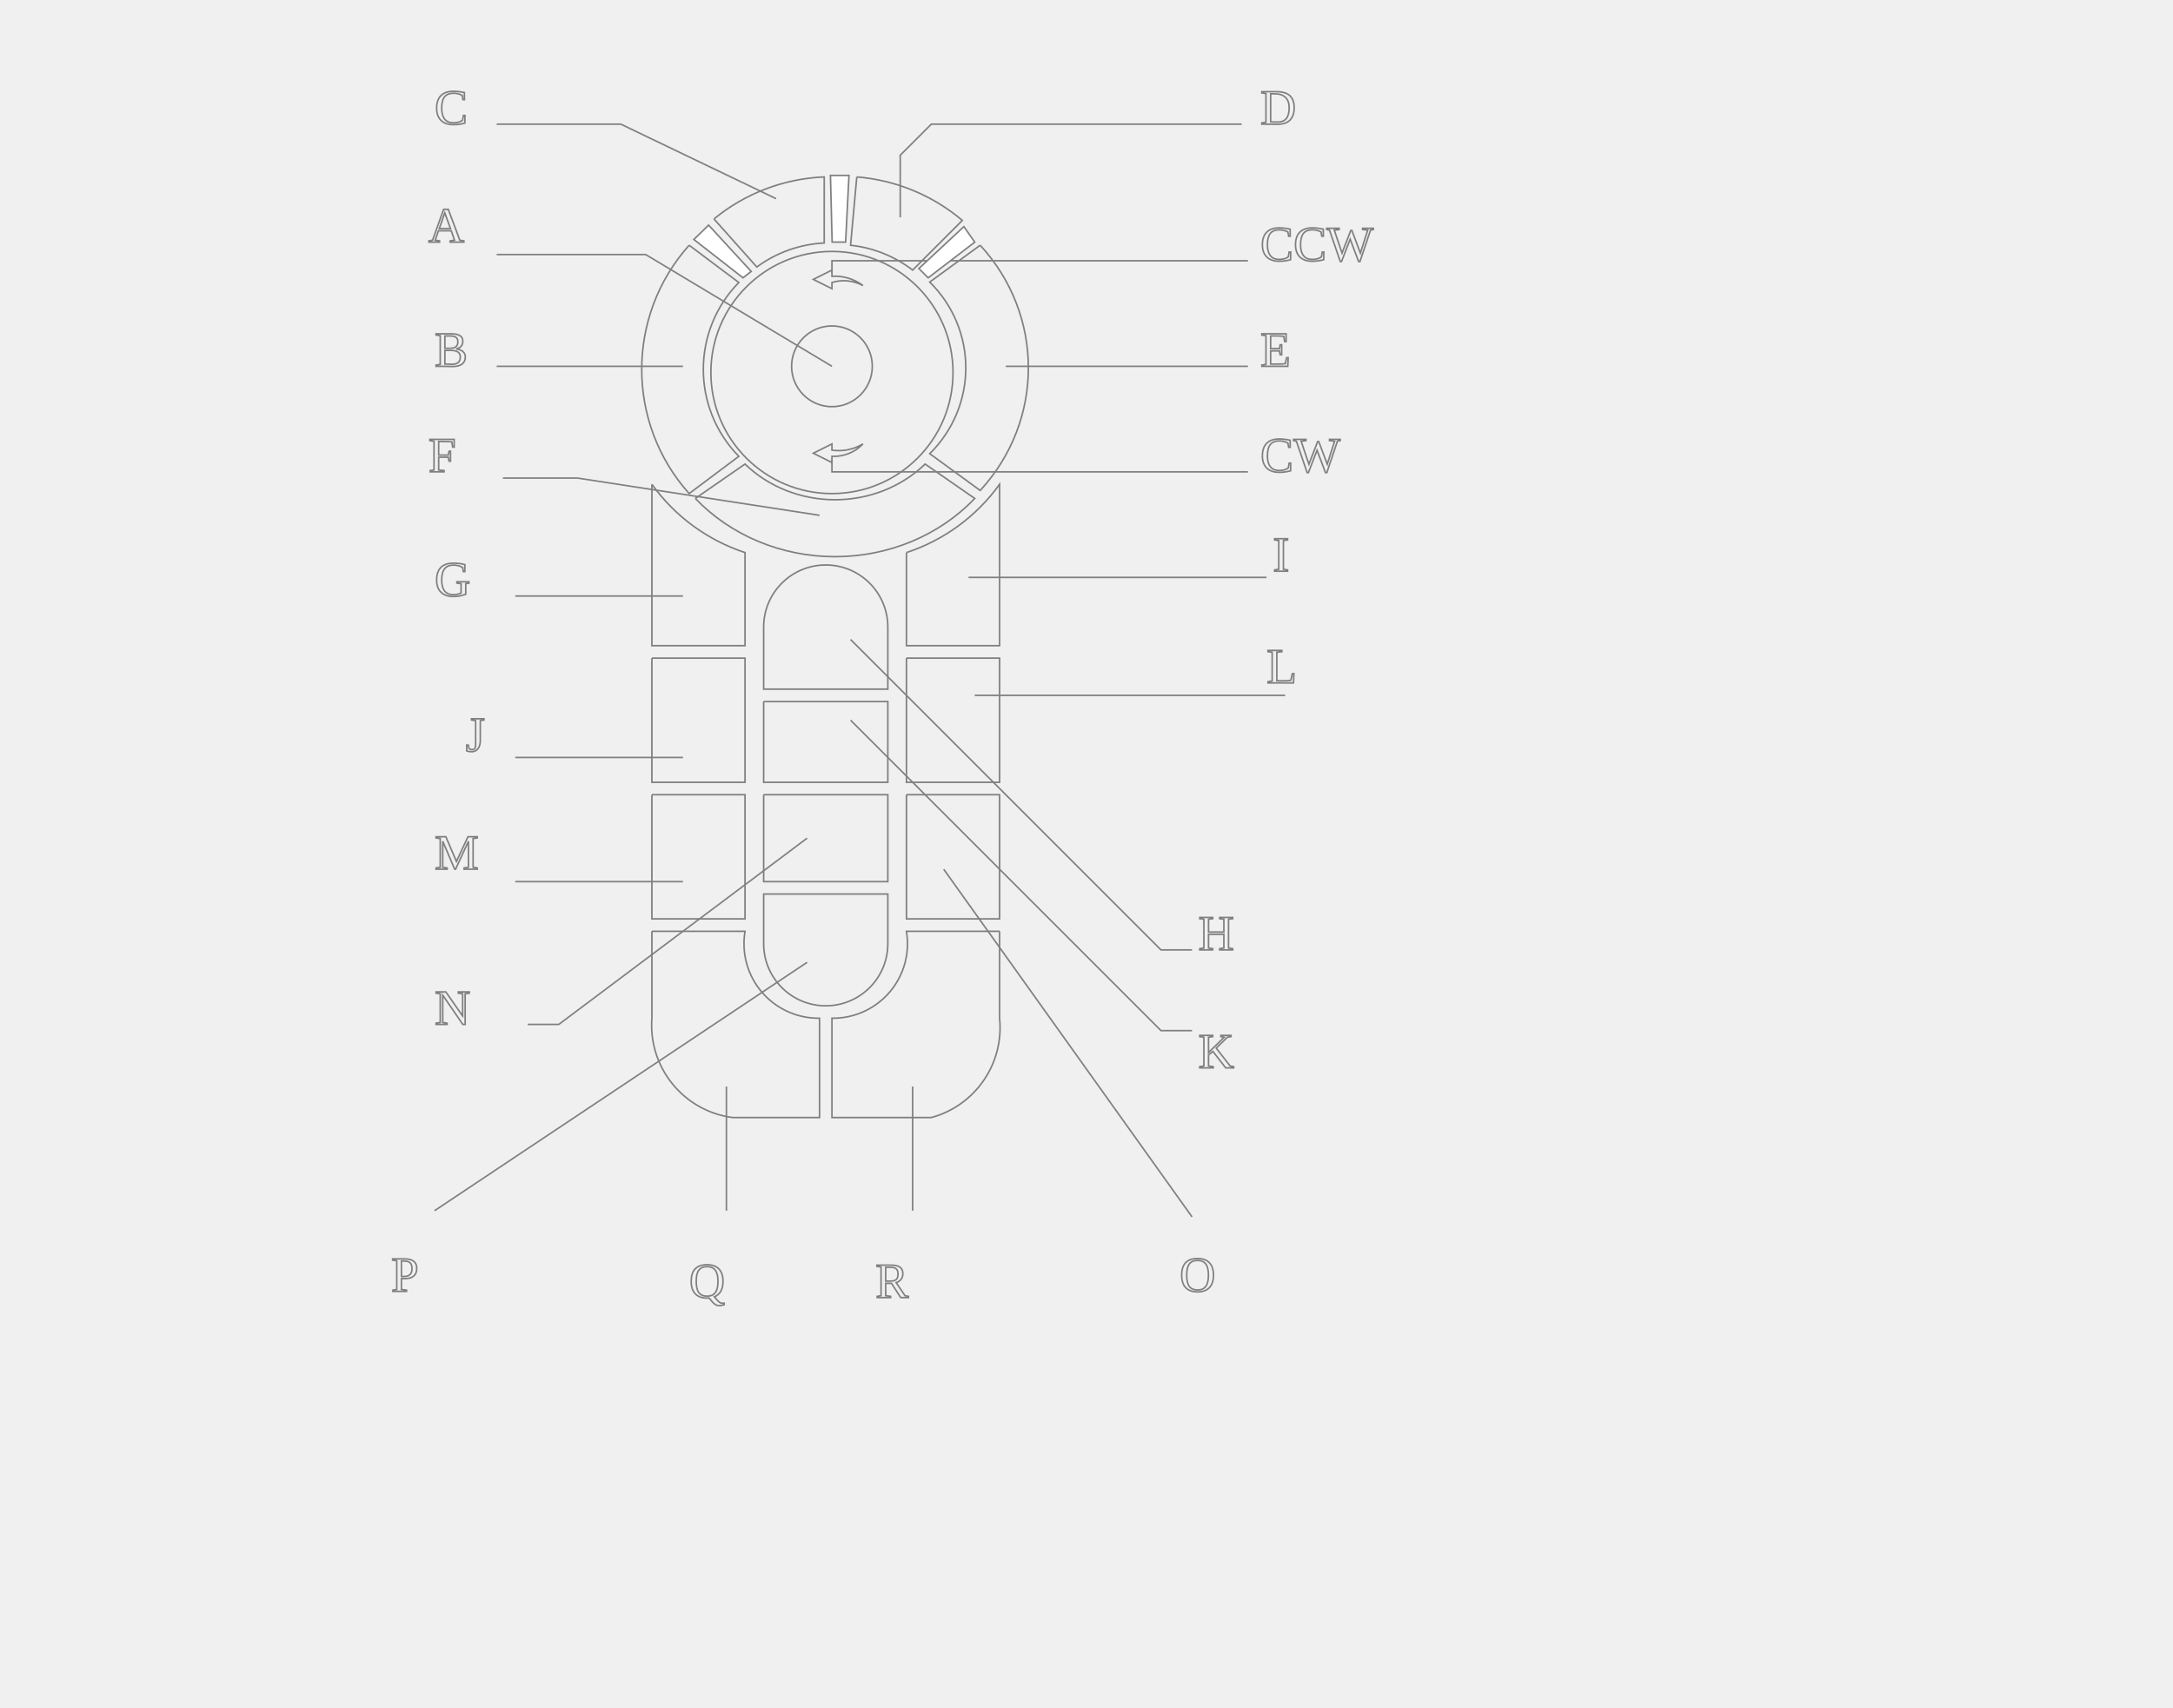
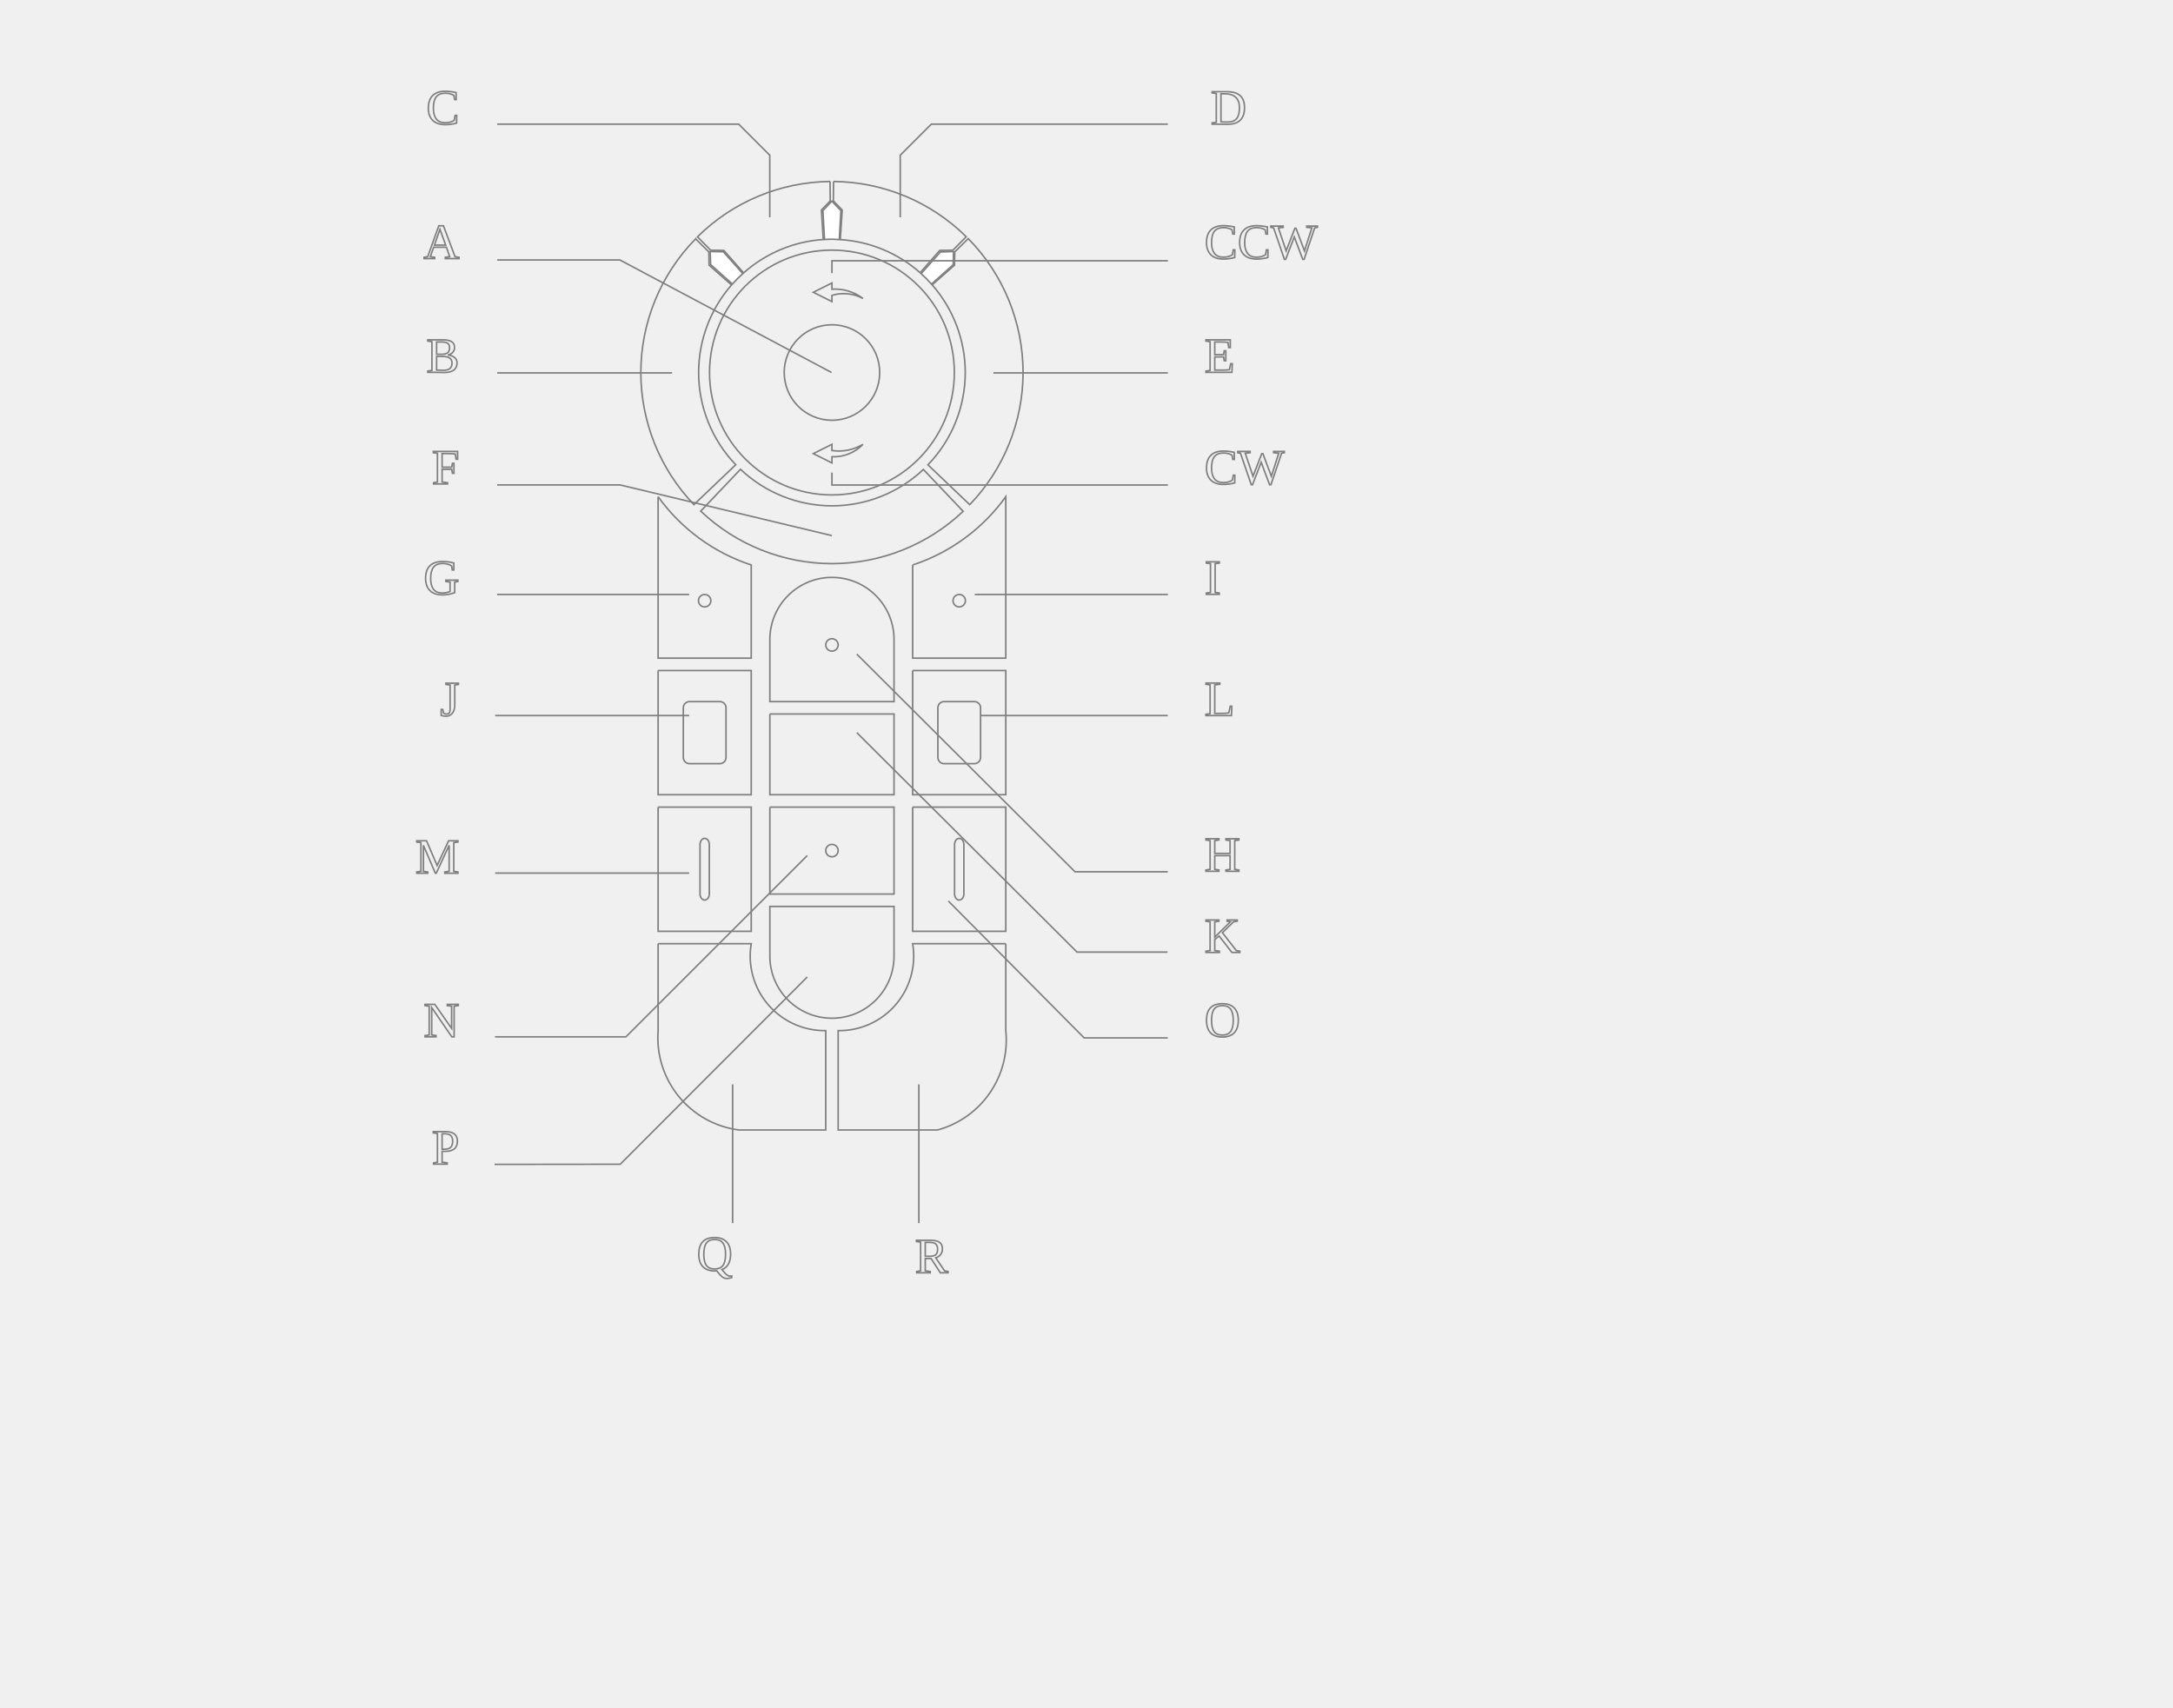
<svg xmlns="http://www.w3.org/2000/svg" version="1.1" style="color:#000000;stroke:#7f7f7f;fill:none;stroke-width:.25;font-size:8" id="ek-remote" width="350" height="275">
  <defs id="defs3446" />
-   <path id="ButtonB" class="B Button" d="m 111,39.5 a 30,30 0 0 0 0,40 l 8,-6 a 20,20 0 0 1 0,-28 l -8,-6" />
-   <path id="ButtonE" class="E Button" d="m 157.878,39.501 a 30.478,29.625 0 0 1 0,39.499 l -8.127,-5.925 a 20.319,19.75 0 0 0 0,-27.65 l 8.127,-5.925" />
-   <path id="ButtonF" class="F Button" d="m 111.994,80.283 a 30.007,27.701 0 0 0 45.011,0 l -8.002,-5.54 a 20.005,18.467 0 0 1 -29.007,0 l -8.002,5.54" />
-   <path d="m 114.997,35.267 a 29.593,29.015 0 0 1 17.756,-6.77 l 0,10.639 a 19.728,19.343 0 0 0 -10.851,3.869 l -6.905,-7.737" id="ButtonC" class="C Button" />
-   <path d="m 138,28.5 a 30,30 0 0 1 17,7 l -8,8 a 20,20 0 0 0 -10,-4 l 1,-11" id="ButtonD" class="D Button" />
-   <g id="right side labels">
-     <path id="LeaderF" class="F Leader" d="m 132,83 -39,-6 -12,0" stroke="grey" />
-     <text id="LabelF" class="F Label" x="69" y="76" style="text-anchor:start">F</text>
+   <path id="LED0" d="m 114.393,40.51 0.06,2.094 3.51,3.146 a 21.474,21.474 0 0 1 1.68,-1.684 l -3.139,-3.512 -2.111,-0.045 z" style="fill:#ffffff" />
+   <path id="LED1" d="m 133.98,32.4 -1.438,1.523 0.256,4.645 A 21.474,21.474 0 0 1 134,38.525 a 21.474,21.474 0 0 1 1.182,0.059 l 0.26,-4.66 -1.461,-1.523 z" style="fill:#ffffff" />
+   <path id="LED2" d="m 153.578,40.521 -2.094,0.061 -3.123,3.484 a 21.474,21.474 0 0 1 1.674,1.691 l 3.498,-3.127 0.045,-2.109 z" style="fill:#ffffff" />
+   <circle r="19.716" cy="60" cx="134" class="Ring TouchRing" id="Ring" />
+   <circle r="0" cy="59" cx="134" class="Ring TouchRing" id="Ring Buttons" />
+   <g id="GroupA">
+     <circle id="ButtonA" class="A ModeSwitch Button" cx="134" cy="60" r="7.69" />
+     <path id="LeaderA" class="A ModeSwitch Leader" d="m 133.938,60 -34.092,-18.125 -19.757,0" style="stroke:#808080" />
+     <text id="LabelA" class="A ModeSwitch Label" x="74" y="41.65" style="text-anchor:end">A</text>
  </g>
-   <g id="g3675">
-     <circle id="Ring" class="Ring TouchRing" cx="134" cy="60" r="19.5" />
-     <path id="LeaderRingCCW" class="RingCCW Ring Leader" stroke="grey" d="m 134,44 0,-2 67,0" />
-     <text id="LabelRingCCW" class="RingCCW Ring Label" x="203" y="42" style="text-anchor:start">CCW</text>
-     <path id="RingCCW" class="RingCCW Button" d="m 131,45 3,-1.5 0,1 a 7.5,7.5 0 0 1 5,1.5 6.5,6.5 0 0 0 -5,-0.5 l 0,1 z" />
-     <path id="LeaderRingCW" class="RingCW Ring Leader" stroke="grey" d="m 134,74 0,2 67,0" />
-     <text id="LabelRingCW" class="RingCW Ring Label" x="203" y="76" style="text-anchor:start">CW</text>
-     <path id="RingCW" class="RingCW Button" d="m 131,73 3,-1.5 0,1 a 7.5,7.5 0 0 0 5,-1 6.5,6.5 0 0 1 -5,2 l 0,1 z" />
+   <g id="GroupB">
+     <path d="M 112.039,38.471 A 30.783,30.783 0 0 0 103.217,60 a 30.783,30.783 0 0 0 8.551,21.275 l 6.736,-6.42 A 21.474,21.474 0 0 1 112.525,60 21.474,21.474 0 0 1 117.828,45.895 l -3.619,-3.189 -0.031,-2.125 -2.139,-2.109 z" class="B Button" id="ButtonB" />
+     <path id="LeaderB" class="B Leader" d="m 80.088,60.061 28.162,0" style="stroke:#808080" />
+     <text id="LabelB" class="B Label" x="74" y="59.97" style="text-anchor:end">B</text>
  </g>
-   <g id="g3699">
-     <path id="LeaderG" class="G Leader" stroke="grey" d="m 110,96 -27,0 " />
-     <text id="LabelG" class="G Label" x="70" y="96" style="text-anchor:start">G</text>
-     <path id="ButtonG" class="G Button" d="m 105,78 A 30,30 0 0 0 120,89  L 120,104  L 105,104  L 105,78" />
-     <path id="LeaderH" class="H Leader" stroke="grey" d="m 137,103 50,50 5,0" />
-     <text id="LabelH" class="H Label" x="193" y="153" style="text-anchor:start">H</text>
-     <path id="ButtonH" class="H Button" d="m 123,101 A 10,10 0 0 1 143,101 L 143,111 L 123, 111   L 123, 101" />
-     <path id="LeaderI" class="I Leader" stroke="grey" d="m 156,93 48,0 " />
-     <text id="LabelI" class="I Label" x="205" y="92" style="text-anchor:start">I</text>
-     <path id="ButtonI" class="I Button" d="m 146,89 A 30,30 0 0 0 161,78 L 161,104  L 146,104 L 146,89" />
-     <path id="LeaderJ" class="J Leader" stroke="grey" d="m 110,122 -27,0 " />
-     <text id="LabelJ" class="J Label" x="75" y="121" style="text-anchor:start">J</text>
-     <path id="ButtonJ" class="J Button" d="m 105,106  L 120,106  L 120,126 L 105,126 L 105,106" />
-     <path id="LeaderK" class="K Leader" stroke="grey" d="m 137,116 50,50 5,0" />
-     <text id="LabelK" class="K Label" x="193" y="172" style="text-anchor:start">K</text>
-     <path id="ButtonK" class="K Button" d="m 123, 113 L 143,113 L 143, 126   L 123, 126 L 123, 113" />
-     <path id="LeaderL" class="L Leader" stroke="grey" d="m 157,112 50,0" />
-     <text id="LabelL" class="L Label" x="204" y="110" style="text-anchor:start">L</text>
-     <path id="ButtonL" class="L Button" d="m 146,106  L 161,106  L 161,126 L 146,126 L 146,106" />
+   <g id="GroupD">
+     <path d="m 134.256,29.23 -0.029,3.131 1.422,1.469 -0.305,4.762 a 21.474,21.474 0 0 1 12.863,5.332 l 3.154,-3.592 2.125,-0.035 2.139,-2.17 a 30.783,30.783 0 0 0 -21.369,-8.896 z" class="D Button" id="ButtonD" />
+     <path id="LeaderD" class="D Leader" d="m 145,35 0,-10 5,-5 38.101,0" style="stroke:#808080" />
+     <text id="LabelD" class="D Label" x="195" y="20" style="text-anchor:start">D</text>
  </g>
-   <g id="g3700">
-     <path id="LeaderM" class="M Leader" stroke="grey" d="m 110,142 -27,0 " />
-     <text id="LabelM" class="M Label" x="70" y="140" style="text-anchor:start">M</text>
-     <path id="ButtonM" class="M Button" d="m 105,128  L 120,128  L 120,148 L 105,148 L 105,128" />
-     <path id="LeaderN" class="N Leader" stroke="grey" d="m 130,135  -40,30 -5,0" />
-     <text id="LabelN" class="N Label" x="70" y="165" style="text-anchor:start">N</text>
-     <path id="ButtonN" class="N Button" d="m 123, 128 L 143,128 L 143, 142 L 123, 142 L 123, 128" />
-     <path id="LeaderO" class="O Leader" stroke="grey" d="m 152,140  40,56" />
-     <text id="LabelO" class="O Label" x="190" y="208" style="text-anchor:start">O</text>
-     <path id="ButtonO" class="O Button" d="m 146,128   L 161,128   L 161,148   L 146,148  L 146,128" />
+   <g id="GroupE">
+     <path d="m 155.953,38.432 -2.18,2.148 -0.031,2.125 -3.602,3.174 A 21.474,21.474 0 0 1 155.475,60 21.474,21.474 0 0 1 149.461,74.869 l 6.73,6.414 A 30.783,30.783 0 0 0 164.783,60 30.783,30.783 0 0 0 155.953,38.432 Z" class="E Button" id="ButtonE" />
+     <path id="LeaderE" class="E Leader" d="m 160,60.061 28.107,0" style="stroke:#808080" />
+     <text id="LabelE" class="E Label" x="194" y="59.97" style="text-anchor:start">E</text>
  </g>
-   <g id="g3701">
-     <path id="LeaderQ" class="Q Leader" stroke="grey" d="m 117,175 0,20 " />
-     <text id="LabelQ" class="Q Label" x="111" y="209" style="text-anchor:start">Q</text>
-     <path id="ButtonQ" class="Q Button" d="m 105,150  L 120,150 A 12,12 0 0 0 132,164  L 132,180  L 118, 180 A 15,15 0 0 1 105,164  L 105,150" />
-     <path id="LeaderP" class="P Leader" stroke="grey" d="m 130,155  -60,40" />
-     <text id="LabelP" class="P Label" x="63" y="208" style="text-anchor:start">P</text>
-     <path id="ButtonP" class="P Button" d="m 123,152 A 10,10 0 0 0 143,152   L 143,144   L 123,144   L 123,152" />
-     <path id="LeaderR" class="R Leader" stroke="grey" d="m 147,175 0,20 " />
-     <text id="LabelR" class="R Label" x="141" y="209" style="text-anchor:start">R</text>
-     <path id="ButtonR" class="R Button" d="m 161,150   L 146,150 A 12,12 0 0 1 134,164   L 134,180  L 150, 180 A 15,15 0 0 0 161,164  L 161,150" />
+   <g id="GroupF">
+     <path d="m 119.268,75.588 -6.406,6.738 A 30.783,30.783 0 0 0 134,90.783 30.783,30.783 0 0 0 155.135,82.355 l -6.41,-6.742 A 21.474,21.474 0 0 1 134,81.475 21.474,21.474 0 0 1 119.268,75.588 Z" class="F Button" id="ButtonF" />
+     <path style="stroke:#808080" d="M 133.989,86.27 99.875,78.105 l -19.803,0" class="F Leader" id="LeaderF" />
+     <text id="LabelF" class="F Label" x="74" y="77.948" style="text-anchor:end">F</text>
  </g>
-   <g id="g3684">
-     <circle id="ButtonA" class="A ModeSwitch Button" cx="134" cy="59" r="6.5" />
-     <path id="LeaderA" class="A ModeSwitch Leader" stroke="grey" d="m 134,59 -30,-18 -24,0" />
-     <text id="LabelA" class="A ModeSwitch Label" x="69" y="39" style="text-anchor:start">A</text>
+   <g id="GroupQ">
+     <path d="m 106,152 15,0 a 12,12 0 0 0 12,14 l 0,16 -14,0 a 15,15 0 0 1 -13,-16 l 0,-14" class="Q Button" id="ButtonQ" />
+     <path id="LeaderQ" class="Q Leader" d="M 118,174.658 118,197" style="stroke:#808080" />
+     <text id="LabelQ" class="Q Label" x="118" y="204.625" style="text-anchor:end">Q</text>
  </g>
-   <g id="g3689">
-     <circle id="Ring Buttons" class="Ring TouchRing" cx="134" cy="59" r="0" />
-     <path id="LeaderB" class="B Leader" stroke="grey" d="m 80,59 30,0" />
-     <text id="LabelB" class="B Label" x="70" y="59" style="text-anchor:start">B</text>
-     <path id="LeaderC" class="C Leader" stroke="grey" d="m 80,20 20,0 25,12" />
-     <text id="LabelC" class="C Label" x="70" y="20" style="text-anchor:start">C</text>
-     <path id="LeaderD" class="D Leader" stroke="grey" d="m 145,35 0,-10 5,-5 50,0" />
-     <text id="LabelD" class="D Label" x="203" y="20" style="text-anchor:start">D</text>
-     <path id="LeaderE" class="E Leader" stroke="grey" d="m 162,59 39,0" />
-     <text id="LabelE" class="E Label" x="203" y="59" style="text-anchor:start">E</text>
+   <g id="GroupR">
+     <path d="m 162,152 -15,0 a 12,12 0 0 1 -12,14 l 0,16 16,0 a 15,15 0 0 0 11,-16 l 0,-14" class="R Button" id="ButtonR" />
+     <path id="LeaderR" class="R Leader" d="M 148,174.658 148,197" style="stroke:#808080" />
+     <text id="LabelR" class="R Label" x="147.375" y="205" style="text-anchor:start">R</text>
  </g>
-   <path style="fill:white" d="m 114.133,36.258 6.86,7.457 -1.319,1.029 -7.915,-6.171 z" id="LED0" />
-   <path style="fill:white" d="m 134.03,38.992 -0.271,-10.733 2.983,0 -0.542,10.733 z" id="LED1" />
-   <path style="fill:white" d="m 148,43.25 7.25,-6.75 1.75,2.5 -7.5,5.75 z" id="LED2" />
+   <g id="GroupC">
+     <path d="m 133.693,29.229 a 30.783,30.783 0 0 0 -21.352,8.916 l 2.121,2.152 2.125,0.035 3.182,3.623 a 21.474,21.474 0 0 1 12.834,-5.379 l -0.303,-4.746 1.422,-1.469 -0.029,-3.133 z" class="C Button" id="ButtonC" />
+     <text id="LabelC" class="C Label" x="74" y="19.996" style="text-anchor:end">C</text>
+     <path style="stroke:#808080" d="m 123.983,35 0,-10 -5,-5 -38.897,0" class="C Leader" id="LeaderC" />
+   </g>
+   <g id="GroupG">
+     <path d="m 106,80 a 30,30 0 0 0 15,11 l 0,15 -15,0 0,-26" class="G Button" id="ButtonG" />
+     <path id="LeaderG" class="G Leader" d="m 111,95.75 -30.933,0" style="stroke:#808080" />
+     <text id="LabelG" class="G Label" x="74" y="95.739" style="text-anchor:end">G</text>
+     <circle r="1" cx="113.5" cy="96.75" id="DotG" />
+   </g>
+   <g id="GroupI">
+     <path d="m 147,91 a 30,30 0 0 0 15,-11 l 0,26 -15,0 0,-15" class="I Button" id="ButtonI" />
+     <path id="LeaderI" class="I Leader" d="m 157,95.75 31.108,0" style="stroke:#808080" />
+     <text id="LabelI" class="I Label" x="194" y="95.727" style="text-anchor:start">I</text>
+     <circle id="DotI" cy="96.75" cx="154.5" r="1" />
+   </g>
+   <g id="GroupJ">
+     <path d="m 106,108 15,0 0,20 -15,0 0,-20" class="J Button" id="ButtonJ" />
+     <path id="LeaderJ" class="J Leader" d="m 111,115.25 -31.243,0" style="stroke:#808080" />
+     <text id="LabelJ" class="J Label" x="74" y="115.273" style="text-anchor:end">J</text>
+     <rect x="110.062" y="113" width="6.875" height="10" ry="1" rx="1" id="RectangleJ" />
+   </g>
+   <g id="GroupL">
+     <path d="m 147,108 15,0 0,20 -15,0 0,-20" class="L Button" id="ButtonL" />
+     <path id="LeaderL" class="L Leader" d="m 158,115.25 30.088,0" style="stroke:#808080" />
+     <text id="LabelL" class="L Label" x="194" y="115.25" style="text-anchor:start">L</text>
+     <rect id="RectangleL" rx="1" ry="1" height="10" width="6.875" y="113" x="151.062" />
+   </g>
+   <g id="GroupM">
+     <path d="m 106,130 15,0 0,20 -15,0 0,-20" class="M Button" id="ButtonM" />
+     <path id="LeaderM" class="M Leader" d="m 111,140.625 -31.243,0" style="stroke:#808080" />
+     <text id="LabelM" class="M Label" x="74" y="140.651" style="text-anchor:end">M</text>
+     <rect id="LineM" rx="0.745" ry="1" height="9.934" width="1.5" y="135.033" x="112.75" />
+   </g>
+   <g id="GroupO">
+     <path d="m 147,130 15,0 0,20 -15,0 0,-20" class="O Button" id="ButtonO" />
+     <path id="LeaderO" class="O Leader" d="m 152.75,145.125 21.867,22.044 13.474,0" style="stroke:#808080" />
+     <text id="LabelO" class="O Label" x="194" y="166.955" style="text-anchor:start">O</text>
+     <rect x="153.75" y="135.033" width="1.5" height="9.934" ry="1" rx="0.745" id="LineO" />
+   </g>
+   <g id="GroupH">
+     <path d="m 124,103 a 10,10 0 1 1 20,0 l 0,10 -20,0 0,-10" class="H Button" id="ButtonH" />
+     <path id="LeaderH" class="H Leader" d="m 138,105.354 35.151,35.062 14.938,0" style="stroke:#808080" />
+     <text id="LabelH" class="H Label" x="194" y="140.328" style="text-anchor:start">H</text>
+     <circle r="1" cx="134" cy="103.875" id="DotH" />
+   </g>
+   <g id="GroupK">
+     <path d="m 124,115 20,0 0,13 -20,0 0,-13" class="K Button" id="ButtonK" />
+     <path id="LeaderK" class="K Leader" d="m 138,118 35.475,35.35 14.576,0" style="stroke:#808080" />
+     <text id="LabelK" class="K Label" x="194" y="153.409" style="text-anchor:start">K</text>
+   </g>
+   <g id="GroupN">
+     <path d="m 124,130 20,0 0,14 -20,0 0,-14" class="N Button" id="ButtonN" />
+     <path id="LeaderN" class="N Leader" d="M 130.028,137.796 100.811,167 79.724,167" style="stroke:#808080" />
+     <text id="LabelN" class="N Label" x="74" y="167" style="text-anchor:end">N</text>
+     <circle id="DotN" cy="137" cx="134" r="1" />
+   </g>
+   <g id="GroupP">
+     <path d="m 124,154 a 10,10 0 0 0 20,0 l 0,-8 -20,0 0,8" class="P Button" id="ButtonP" />
+     <path id="LeaderP" class="P Leader" d="m 130.028,157.354 -30.133,30.165 -20.233,0.024" style="stroke:#808080" />
+     <text id="LabelP" class="P Label" x="74" y="187.5" style="text-anchor:end">P</text>
+   </g>
+   <g id="GroupRingCCW">
+     <path id="LeaderRingCCW" class="RingCCW Ring Leader" d="m 134,44 0,-2 54.107,0" style="stroke:#808080" />
+     <text id="LabelRingCCW" class="RingCCW Ring Label" x="194" y="41.646" style="text-anchor:start">CCW</text>
+     <path id="RingCCW" class="RingCCW Button" d="m 131,47.077 3,-1.5 0,1 a 7.5,7.5 0 0 1 5,1.5 6.5,6.5 0 0 0 -5,-0.5 l 0,1 z" />
+   </g>
+   <g id="GroupRingCW">
+     <path id="LeaderRingCW" class="RingCW Ring Leader" d="m 134,76.121 0,2 54.107,0" style="stroke:#808080" />
+     <text id="LabelRingCW" class="RingCW Ring Label" x="194" y="77.945" style="text-anchor:start">CW</text>
+     <path id="RingCW" class="RingCW Button" d="m 131,73.063 3,-1.5 0,1 a 7.5,7.5 0 0 0 5,-1 6.5,6.5 0 0 1 -5,2 l 0,1 z" />
+   </g>
</svg>
